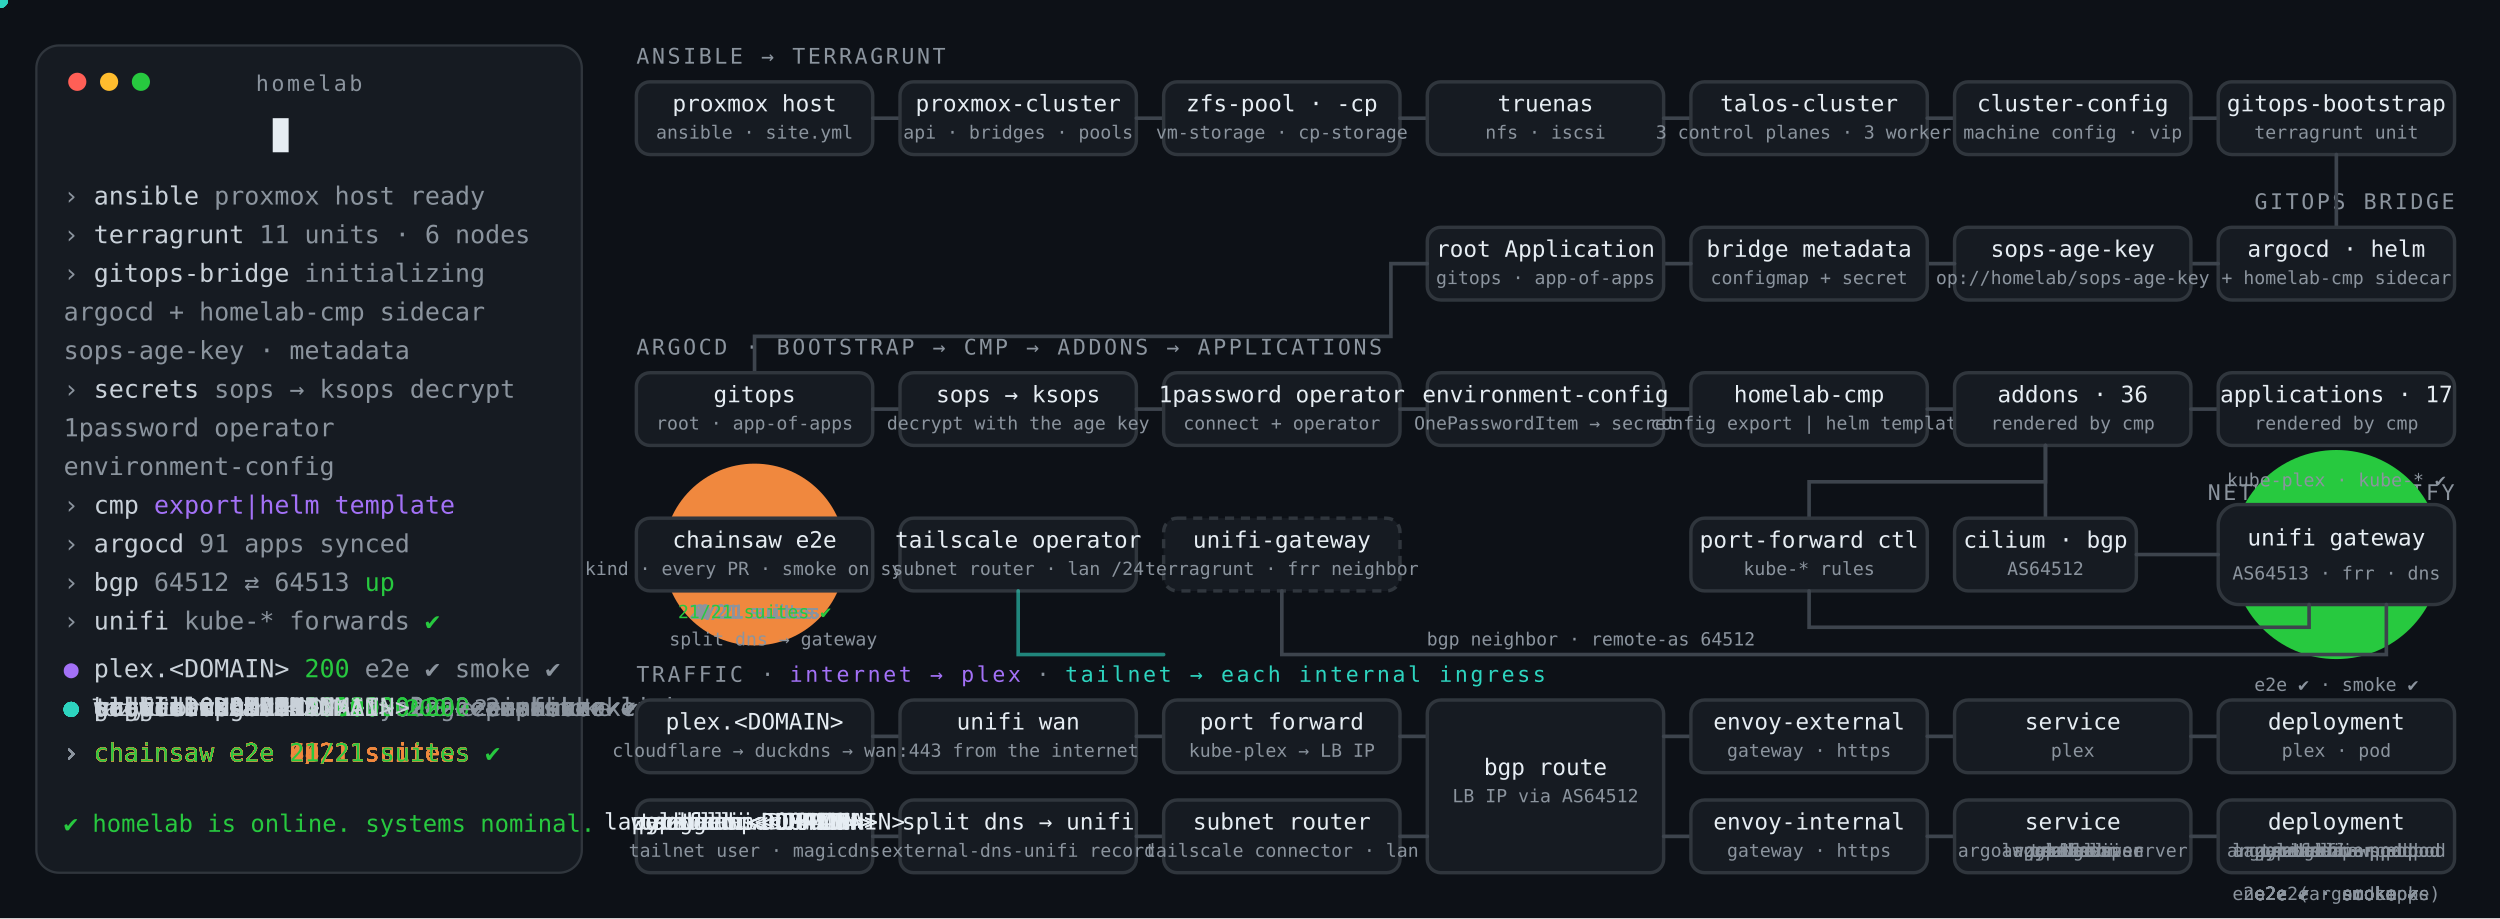
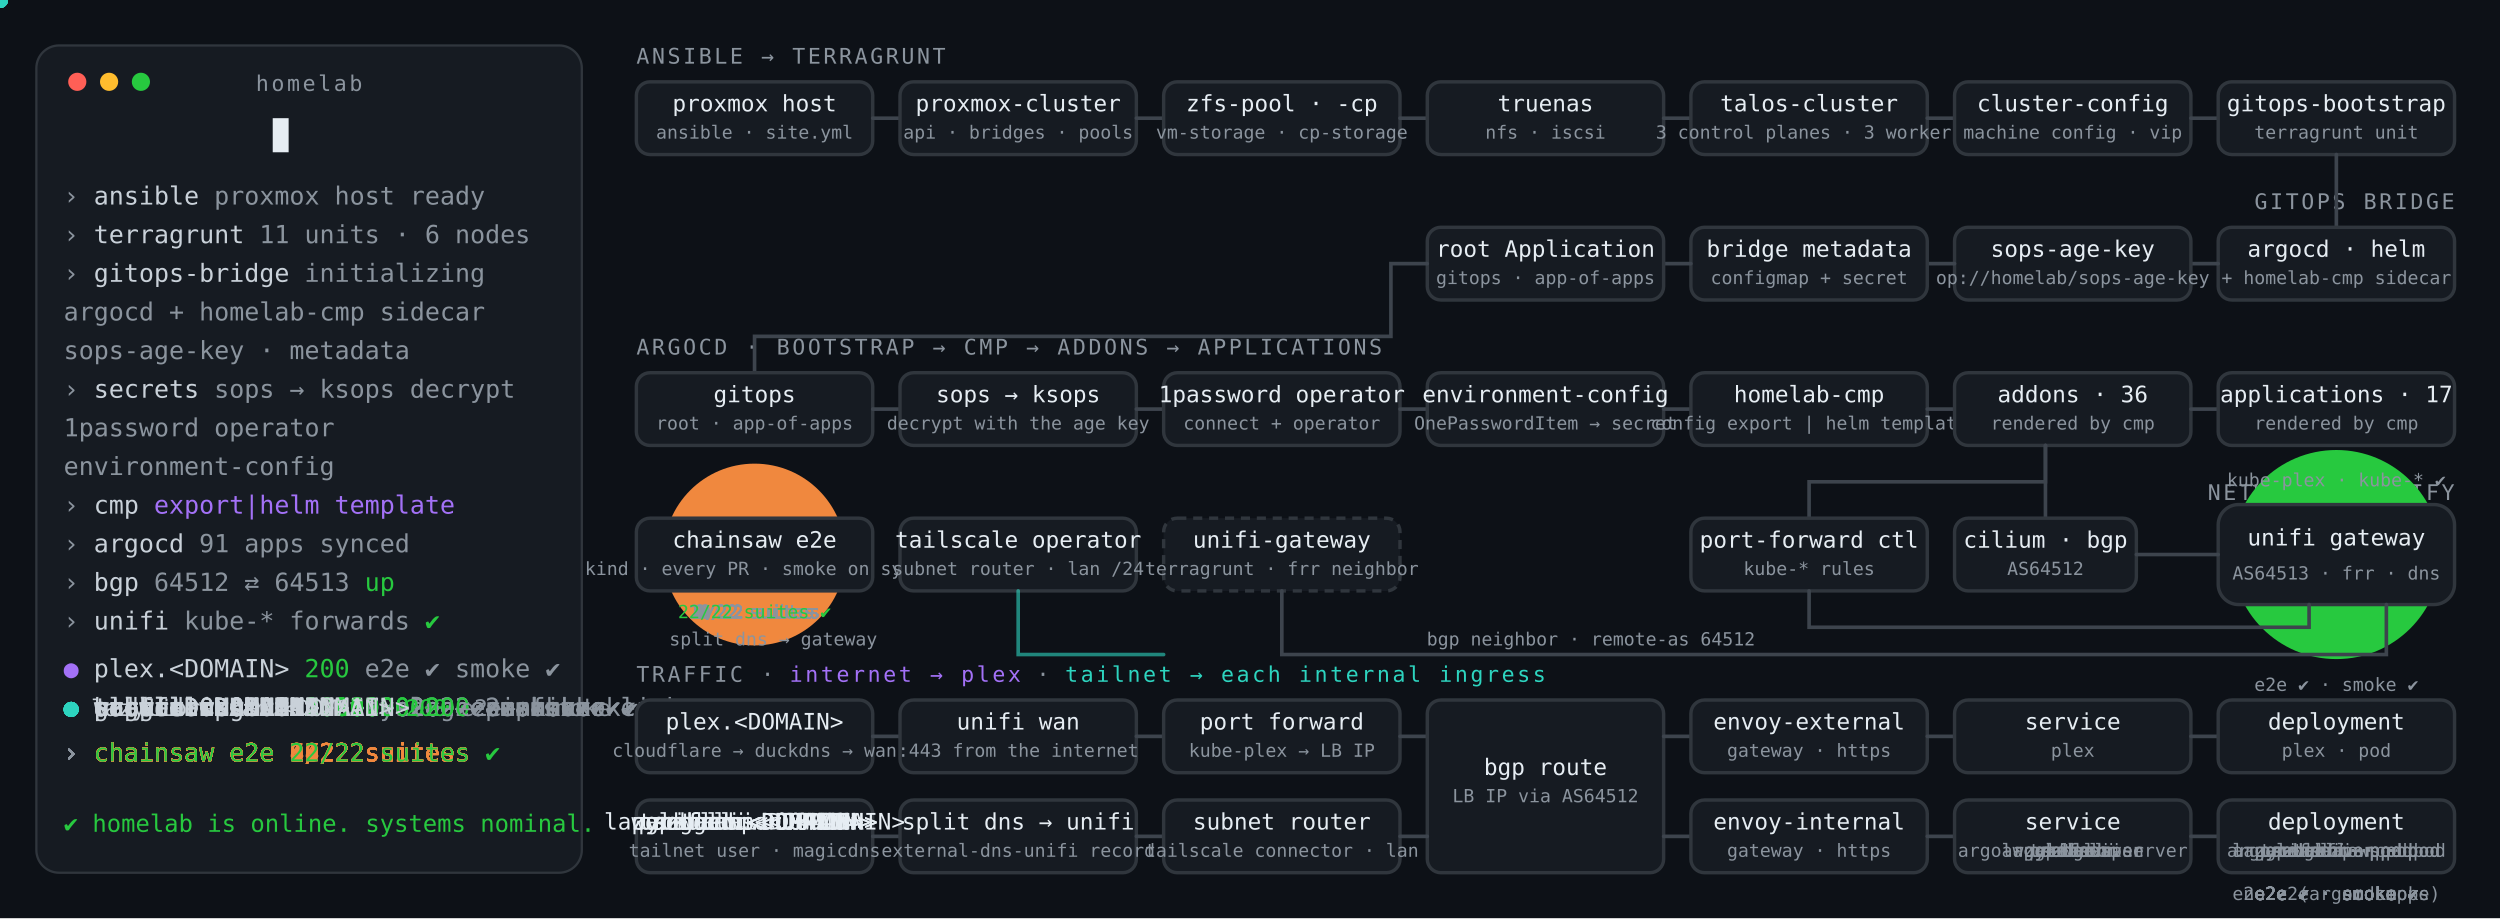
<svg xmlns="http://www.w3.org/2000/svg" viewBox="0 0 1100 404" width="1100" height="404" role="img">
  <rect width="1100" height="404" fill="#0d1117" />
  <style>
  text{font-family:ui-monospace,SFMono-Regular,Menlo,Consolas,monospace}
  .h{font-size:9.5px;fill:#8b949e;letter-spacing:.12em}
  .n{font-size:10px;fill:#e6edf3}
  .n2{font-size:8px;fill:#8b949e}
  .log{font-size:11px;fill:#c9d1d9}
  .box{fill:#161b22;stroke:#30363d;stroke-width:1.5}
  .w{fill:none;stroke:#3d444d;stroke-width:1.6;stroke-linecap:round;stroke-dasharray:800}
  .cur{animation:blink 1s steps(1) infinite}
  @keyframes blink{50%{opacity:0}}
  .type{animation:type 27s steps(14) infinite}
  @keyframes type{0%{width:0}3%,96%{width:110px}100%{width:0}}
  @keyframes a3{0%,3%{opacity:0}4%,96%{opacity:1}100%{opacity:0}}
  @keyframes a5{0%,5%{opacity:0}6%,96%{opacity:1}100%{opacity:0}}
  @keyframes a6_5{0%,6.5%{opacity:0}7.5%,96%{opacity:1}100%{opacity:0}}
  @keyframes a8{0%,8%{opacity:0}9%,96%{opacity:1}100%{opacity:0}}
  @keyframes a9_5{0%,9.5%{opacity:0}10.5%,96%{opacity:1}100%{opacity:0}}
  @keyframes a11{0%,11%{opacity:0}12%,96%{opacity:1}100%{opacity:0}}
  @keyframes a12_5{0%,12.5%{opacity:0}13.5%,96%{opacity:1}100%{opacity:0}}
  @keyframes a14{0%,14%{opacity:0}15%,96%{opacity:1}100%{opacity:0}}
  @keyframes a15_5{0%,15.5%{opacity:0}16.5%,96%{opacity:1}100%{opacity:0}}
  @keyframes a17{0%,17%{opacity:0}18%,96%{opacity:1}100%{opacity:0}}
  @keyframes a18_5{0%,18.5%{opacity:0}19.5%,96%{opacity:1}100%{opacity:0}}
  @keyframes a20{0%,20%{opacity:0}21%,96%{opacity:1}100%{opacity:0}}
  @keyframes a21_5{0%,21.5%{opacity:0}22.5%,96%{opacity:1}100%{opacity:0}}
  @keyframes a23{0%,23%{opacity:0}24%,96%{opacity:1}100%{opacity:0}}
  @keyframes a25{0%,25%{opacity:0}26%,96%{opacity:1}100%{opacity:0}}
  @keyframes a26_5{0%,26.5%{opacity:0}27.5%,96%{opacity:1}100%{opacity:0}}
  @keyframes a28{0%,28%{opacity:0}29%,96%{opacity:1}100%{opacity:0}}
  @keyframes a30{0%,30%{opacity:0}31%,96%{opacity:1}100%{opacity:0}}
  @keyframes a33{0%,33%{opacity:0}34%,96%{opacity:1}100%{opacity:0}}
  @keyframes a36{0%,36%{opacity:0}37%,96%{opacity:1}100%{opacity:0}}
  @keyframes a37_5{0%,37.5%{opacity:0}38.5%,96%{opacity:1}100%{opacity:0}}
  @keyframes a39{0%,39%{opacity:0}40%,96%{opacity:1}100%{opacity:0}}
  @keyframes a40{0%,40%{opacity:0}41%,96%{opacity:1}100%{opacity:0}}
  @keyframes a41{0%,41%{opacity:0}42%,96%{opacity:1}100%{opacity:0}}
  @keyframes a42{0%,42%{opacity:0}43%,96%{opacity:1}100%{opacity:0}}
  @keyframes a43{0%,43%{opacity:0}44%,96%{opacity:1}100%{opacity:0}}
  @keyframes a44{0%,44%{opacity:0}45%,96%{opacity:1}100%{opacity:0}}
  @keyframes a46{0%,46%{opacity:0}47%,96%{opacity:1}100%{opacity:0}}
  @keyframes a90{0%,90.5%{opacity:0}91.5%,96%{opacity:1}100%{opacity:0}}
  .a3{animation:a3 27s infinite}.a5{animation:a5 27s infinite}.a6_5{animation:a6_5 27s infinite}
  .a8{animation:a8 27s infinite}.a9_5{animation:a9_5 27s infinite}.a11{animation:a11 27s infinite}
  .a12_5{animation:a12_5 27s infinite}.a14{animation:a14 27s infinite}.a15_5{animation:a15_5 27s infinite}
  .a17{animation:a17 27s infinite}.a18_5{animation:a18_5 27s infinite}.a20{animation:a20 27s infinite}
  .a21_5{animation:a21_5 27s infinite}.a23{animation:a23 27s infinite}.a25{animation:a25 27s infinite}
  .a26_5{animation:a26_5 27s infinite}.a28{animation:a28 27s infinite}.a30{animation:a30 27s infinite}
  .a33{animation:a33 27s infinite}.a36{animation:a36 27s infinite}.a37_5{animation:a37_5 27s infinite}
  .a39{animation:a39 27s infinite}.a40{animation:a40 27s infinite}.a41{animation:a41 27s infinite}
  .a42{animation:a42 27s infinite}.a43{animation:a43 27s infinite}.a44{animation:a44 27s infinite}
  .a46{animation:a46 27s infinite}.a90{animation:a90 27s infinite}
  @keyframes d5{0%,5%{stroke-dashoffset:800}7.5%,96%{stroke-dashoffset:0}96.1%,100%{stroke-dashoffset:800}}
  @keyframes d6_5{0%,6.5%{stroke-dashoffset:800}9%,96%{stroke-dashoffset:0}96.1%,100%{stroke-dashoffset:800}}
  @keyframes d8{0%,8%{stroke-dashoffset:800}10.5%,96%{stroke-dashoffset:0}96.1%,100%{stroke-dashoffset:800}}
  @keyframes d9_5{0%,9.5%{stroke-dashoffset:800}12%,96%{stroke-dashoffset:0}96.1%,100%{stroke-dashoffset:800}}
  @keyframes d11{0%,11%{stroke-dashoffset:800}13.5%,96%{stroke-dashoffset:0}96.1%,100%{stroke-dashoffset:800}}
  @keyframes d12_5{0%,12.5%{stroke-dashoffset:800}15%,96%{stroke-dashoffset:0}96.1%,100%{stroke-dashoffset:800}}
  @keyframes d14{0%,14%{stroke-dashoffset:800}16.5%,96%{stroke-dashoffset:0}96.1%,100%{stroke-dashoffset:800}}
  @keyframes d15_5{0%,15.5%{stroke-dashoffset:800}18%,96%{stroke-dashoffset:0}96.1%,100%{stroke-dashoffset:800}}
  @keyframes d17{0%,17%{stroke-dashoffset:800}19.5%,96%{stroke-dashoffset:0}96.1%,100%{stroke-dashoffset:800}}
  @keyframes d18_5{0%,18.5%{stroke-dashoffset:800}21%,96%{stroke-dashoffset:0}96.1%,100%{stroke-dashoffset:800}}
  @keyframes d20{0%,20%{stroke-dashoffset:800}22.5%,96%{stroke-dashoffset:0}96.1%,100%{stroke-dashoffset:800}}
  @keyframes d21_5{0%,21.5%{stroke-dashoffset:800}24%,96%{stroke-dashoffset:0}96.1%,100%{stroke-dashoffset:800}}
  @keyframes d23{0%,23%{stroke-dashoffset:800}25.5%,96%{stroke-dashoffset:0}96.1%,100%{stroke-dashoffset:800}}
  @keyframes d25{0%,25%{stroke-dashoffset:800}27.5%,96%{stroke-dashoffset:0}96.1%,100%{stroke-dashoffset:800}}
  @keyframes d26_5{0%,26.5%{stroke-dashoffset:800}29%,96%{stroke-dashoffset:0}96.1%,100%{stroke-dashoffset:800}}
  @keyframes d28{0%,28%{stroke-dashoffset:800}30.5%,96%{stroke-dashoffset:0}96.1%,100%{stroke-dashoffset:800}}
  @keyframes d30{0%,30%{stroke-dashoffset:800}32.5%,96%{stroke-dashoffset:0}96.1%,100%{stroke-dashoffset:800}}
  @keyframes d33{0%,33%{stroke-dashoffset:800}35.5%,96%{stroke-dashoffset:0}96.1%,100%{stroke-dashoffset:800}}
  @keyframes d39{0%,39%{stroke-dashoffset:800}40.5%,96%{stroke-dashoffset:0}96.1%,100%{stroke-dashoffset:800}}
  @keyframes d40{0%,40%{stroke-dashoffset:800}41.5%,96%{stroke-dashoffset:0}96.1%,100%{stroke-dashoffset:800}}
  @keyframes d41{0%,41%{stroke-dashoffset:800}42.5%,96%{stroke-dashoffset:0}96.1%,100%{stroke-dashoffset:800}}
  @keyframes d42{0%,42%{stroke-dashoffset:800}43.5%,96%{stroke-dashoffset:0}96.1%,100%{stroke-dashoffset:800}}
  @keyframes d43{0%,43%{stroke-dashoffset:800}44.5%,96%{stroke-dashoffset:0}96.1%,100%{stroke-dashoffset:800}}
  @keyframes d44{0%,44%{stroke-dashoffset:800}45.5%,96%{stroke-dashoffset:0}96.1%,100%{stroke-dashoffset:800}}
  .d5{animation:d5 27s infinite}.d6_5{animation:d6_5 27s infinite}.d8{animation:d8 27s infinite}
  .d9_5{animation:d9_5 27s infinite}.d11{animation:d11 27s infinite}.d12_5{animation:d12_5 27s infinite}
  .d14{animation:d14 27s infinite}.d15_5{animation:d15_5 27s infinite}.d17{animation:d17 27s infinite}
  .d18_5{animation:d18_5 27s infinite}.d20{animation:d20 27s infinite}.d21_5{animation:d21_5 27s infinite}
  .d23{animation:d23 27s infinite}.d25{animation:d25 27s infinite}.d26_5{animation:d26_5 27s infinite}
  .d28{animation:d28 27s infinite}.d30{animation:d30 27s infinite}.d33{animation:d33 27s infinite}
  .d39{animation:d39 27s infinite}.d40{animation:d40 27s infinite}.d41{animation:d41 27s infinite}
  .d42{animation:d42 27s infinite}.d43{animation:d43 27s infinite}.d44{animation:d44 27s infinite}
  @keyframes est{0%,32.5%{stroke:#3d444d}34%,96%{stroke:#27c93f}100%{stroke:#3d444d}}
  .est{animation:est 27s infinite}
  @keyframes glow{0%,33.5%{opacity:0}36%,96%{opacity:.45}100%{opacity:0}}
  .glow{animation:glow 27s infinite}
  /* host windows: 10 × 4.5% from 45% to 90% (1.2 s each) */
  @keyframes h0{0%,45%{opacity:0}45.3%,47.82%{opacity:1}48.12%,100%{opacity:0}}
  @keyframes h1{0%,48.12%{opacity:0}48.42%,50.93%{opacity:1}51.23%,100%{opacity:0}}
  @keyframes h2{0%,51.23%{opacity:0}51.53%,54.05%{opacity:1}54.35%,100%{opacity:0}}
  @keyframes h3{0%,54.35%{opacity:0}54.65%,57.16%{opacity:1}57.46%,100%{opacity:0}}
  @keyframes h4{0%,57.46%{opacity:0}57.76%,60.28%{opacity:1}60.58%,100%{opacity:0}}
  @keyframes h5{0%,60.58%{opacity:0}60.88%,63.39%{opacity:1}63.69%,100%{opacity:0}}
  @keyframes h6{0%,63.69%{opacity:0}63.99%,66.51%{opacity:1}66.81%,100%{opacity:0}}
  @keyframes h7{0%,66.81%{opacity:0}67.11%,69.62%{opacity:1}69.92%,100%{opacity:0}}
  @keyframes h8{0%,69.92%{opacity:0}70.22%,72.74%{opacity:1}73.04%,100%{opacity:0}}
  @keyframes h9{0%,73.04%{opacity:0}73.34%,75.85%{opacity:1}76.15%,100%{opacity:0}}
  @keyframes h10{0%,76.15%{opacity:0}76.45%,78.97%{opacity:1}79.27%,100%{opacity:0}}
  @keyframes h11{0%,79.27%{opacity:0}79.57%,82.08%{opacity:1}82.38%,100%{opacity:0}}
  @keyframes h12{0%,82.38%{opacity:0}82.68%,85.2%{opacity:1}85.5%,100%{opacity:0}}
  @keyframes h13{0%,85.5%{opacity:0}85.8%,88.32%{opacity:1}88.62%,100%{opacity:0}}
  @keyframes h14{0%,88.62%{opacity:0}88.92%,95.7%{opacity:1}96%,100%{opacity:0}}
  .h0{animation:h0 27s infinite}.h1{animation:h1 27s infinite}.h2{animation:h2 27s infinite}
  .h3{animation:h3 27s infinite}.h4{animation:h4 27s infinite}.h5{animation:h5 27s infinite}
  .h6{animation:h6 27s infinite}.h7{animation:h7 27s infinite}.h8{animation:h8 27s infinite}
  .h9{animation:h9 27s infinite}.h10{animation:h10 27s infinite}.h11{animation:h11 27s infinite}
  .h12{animation:h12 27s infinite}.h13{animation:h13 27s infinite}.h14{animation:h14 27s infinite}
  /* verdict badges: after the packet lands (S+2.7) until the window ends */
  @keyframes v0{0%,47.7%{opacity:0}48%,49.2%{opacity:1}49.5%,100%{opacity:0}}
  @keyframes v1{0%,52.2%{opacity:0}52.5%,53.7%{opacity:1}54%,100%{opacity:0}}
  @keyframes v2{0%,56.7%{opacity:0}57%,58.2%{opacity:1}58.5%,100%{opacity:0}}
  @keyframes v3{0%,61.2%{opacity:0}61.5%,62.7%{opacity:1}63%,100%{opacity:0}}
  @keyframes v4{0%,65.7%{opacity:0}66%,67.2%{opacity:1}67.5%,100%{opacity:0}}
  @keyframes v5{0%,70.2%{opacity:0}70.5%,71.7%{opacity:1}72%,100%{opacity:0}}
  @keyframes v6{0%,74.7%{opacity:0}75%,76.2%{opacity:1}76.5%,100%{opacity:0}}
  @keyframes v7{0%,79.2%{opacity:0}79.5%,80.7%{opacity:1}81%,100%{opacity:0}}
  @keyframes v8{0%,83.7%{opacity:0}84%,85.2%{opacity:1}85.5%,100%{opacity:0}}
  @keyframes v9{0%,88.2%{opacity:0}88.5%,95.7%{opacity:1}96%,100%{opacity:0}}
  .v0{animation:v0 27s infinite}.v1{animation:v1 27s infinite}.v2{animation:v2 27s infinite}
  .v3{animation:v3 27s infinite}.v4{animation:v4 27s infinite}.v5{animation:v5 27s infinite}
  .v6{animation:v6 27s infinite}.v7{animation:v7 27s infinite}.v8{animation:v8 27s infinite}
  .v9{animation:v9 27s infinite}
-   /* e2e suite counter: 21 steps of 2.143% from 45% to 90%, then 21/21 holds */
+   /* e2e suite counter: 22 steps from 45% to 92%, then 22/22 holds */
  @keyframes c0{0%,45%{opacity:0}45.1%,47.043%{opacity:1}47.143%,100%{opacity:0}}
  @keyframes c1{0%,47.143%{opacity:0}47.243%,49.186%{opacity:1}49.286%,100%{opacity:0}}
  @keyframes c2{0%,49.286%{opacity:0}49.386%,51.329%{opacity:1}51.429%,100%{opacity:0}}
  @keyframes c3{0%,51.429%{opacity:0}51.529%,53.471%{opacity:1}53.571%,100%{opacity:0}}
  @keyframes c4{0%,53.571%{opacity:0}53.671%,55.614%{opacity:1}55.714%,100%{opacity:0}}
  @keyframes c5{0%,55.714%{opacity:0}55.814%,57.757%{opacity:1}57.857%,100%{opacity:0}}
  @keyframes c6{0%,57.857%{opacity:0}57.957%,59.9%{opacity:1}60%,100%{opacity:0}}
  @keyframes c7{0%,60%{opacity:0}60.1%,62.043%{opacity:1}62.143%,100%{opacity:0}}
  @keyframes c8{0%,62.143%{opacity:0}62.243%,64.186%{opacity:1}64.286%,100%{opacity:0}}
  @keyframes c9{0%,64.286%{opacity:0}64.386%,66.329%{opacity:1}66.429%,100%{opacity:0}}
  @keyframes c10{0%,66.429%{opacity:0}66.529%,68.471%{opacity:1}68.571%,100%{opacity:0}}
  @keyframes c11{0%,68.571%{opacity:0}68.671%,70.614%{opacity:1}70.714%,100%{opacity:0}}
  @keyframes c12{0%,70.714%{opacity:0}70.814%,72.757%{opacity:1}72.857%,100%{opacity:0}}
  @keyframes c13{0%,72.857%{opacity:0}72.957%,74.9%{opacity:1}75%,100%{opacity:0}}
  @keyframes c14{0%,75%{opacity:0}75.1%,77.043%{opacity:1}77.143%,100%{opacity:0}}
  @keyframes c15{0%,77.143%{opacity:0}77.243%,79.186%{opacity:1}79.286%,100%{opacity:0}}
  @keyframes c16{0%,79.286%{opacity:0}79.386%,81.329%{opacity:1}81.429%,100%{opacity:0}}
  @keyframes c17{0%,81.429%{opacity:0}81.529%,83.471%{opacity:1}83.571%,100%{opacity:0}}
  @keyframes c18{0%,83.571%{opacity:0}83.671%,85.614%{opacity:1}85.714%,100%{opacity:0}}
  @keyframes c19{0%,85.714%{opacity:0}85.814%,87.757%{opacity:1}87.857%,100%{opacity:0}}
  @keyframes c20{0%,87.857%{opacity:0}87.957%,89.9%{opacity:1}90%,100%{opacity:0}}
-   @keyframes c21{0%,90%{opacity:0}90.1%,96%{opacity:1}100%{opacity:0}}
+   @keyframes c21{0%,90%{opacity:0}90.1%,91.9%{opacity:1}92%,100%{opacity:0}}
+   @keyframes c22{0%,92%{opacity:0}92.1%,96%{opacity:1}100%{opacity:0}}
  .c0{animation:c0 27s infinite}.c1{animation:c1 27s infinite}.c2{animation:c2 27s infinite}
  .c3{animation:c3 27s infinite}.c4{animation:c4 27s infinite}.c5{animation:c5 27s infinite}
  .c6{animation:c6 27s infinite}.c7{animation:c7 27s infinite}.c8{animation:c8 27s infinite}
  .c9{animation:c9 27s infinite}.c10{animation:c10 27s infinite}.c11{animation:c11 27s infinite}
  .c12{animation:c12 27s infinite}.c13{animation:c13 27s infinite}.c14{animation:c14 27s infinite}
  .c15{animation:c15 27s infinite}.c16{animation:c16 27s infinite}.c17{animation:c17 27s infinite}
  .c18{animation:c18 27s infinite}.c19{animation:c19 27s infinite}.c20{animation:c20 27s infinite}
-   .c21{animation:c21 27s infinite}
+   .c21{animation:c21 27s infinite}.c22{animation:c22 27s infinite}
  /* chainsaw pulse once per host window */
  @keyframes saw{0%,44.5%{opacity:0}
    45.5%{opacity:.6}48%{opacity:0} 50%{opacity:.6}52.5%{opacity:0} 54.5%{opacity:.6}57%{opacity:0}
    59%{opacity:.6}61.5%{opacity:0} 63.5%{opacity:.6}66%{opacity:0} 68%{opacity:.6}70.5%{opacity:0}
    72.5%{opacity:.6}75%{opacity:0} 77%{opacity:.6}79.5%{opacity:0} 81.5%{opacity:.6}84%{opacity:0}
    86%{opacity:.6}88.5%,100%{opacity:0}}
  .saw{animation:saw 27s infinite}
  /* final: chainsaw node turns green when 20/20 */
  @keyframes done{0%,90%{stroke:#f0883e}90.5%,96%{stroke:#27c93f}100%{stroke:#f0883e}}
  .done{animation:done 27s infinite}
</style>
  <rect x="16" y="20" width="240" height="364" rx="10" fill="#161b22" stroke="#30363d" />
  <circle cx="34" cy="36" r="4" fill="#ff5f56" />
  <circle cx="48" cy="36" r="4" fill="#ffbd2e" />
  <circle cx="62" cy="36" r="4" fill="#27c93f" />
  <text class="h" x="136" y="40" text-anchor="middle">homelab</text>
  <clipPath id="tc10">
    <rect class="type" x="28" y="48" height="22" width="0" />
  </clipPath>
  <text class="log" x="28" y="64" font-size="13" clip-path="url(#tc10)">
    <tspan fill="#58a6ff">$</tspan> task setup</text>
  <rect class="cur" x="120" y="52" width="7" height="15" fill="#e6edf3" />
  <g class="log">
    <text class="a3" x="28" y="90">
      <tspan fill="#8b949e">›</tspan> ansible  <tspan fill="#8b949e">proxmox host ready</tspan>
    </text>
    <text class="a5" x="28" y="107">
      <tspan fill="#8b949e">›</tspan> terragrunt <tspan fill="#8b949e">11 units · 6 nodes</tspan>
    </text>
    <text class="a14" x="28" y="124">
      <tspan fill="#8b949e">›</tspan> gitops-bridge <tspan fill="#8b949e">initializing</tspan>
    </text>
    <text class="a15_5" x="28" y="141" fill="#8b949e">    argocd + homelab-cmp sidecar</text>
    <text class="a17" x="28" y="158" fill="#8b949e">    sops-age-key · metadata</text>
    <text class="a20" x="28" y="175">
      <tspan fill="#8b949e">›</tspan> secrets  <tspan fill="#8b949e">sops → ksops decrypt</tspan>
    </text>
    <text class="a21_5" x="28" y="192" fill="#8b949e">    1password operator</text>
    <text class="a23" x="28" y="209" fill="#8b949e">    environment-config</text>
    <text class="a25" x="28" y="226">
      <tspan fill="#8b949e">›</tspan> cmp      <tspan fill="#a371f7">export|helm template</tspan>
    </text>
    <text class="a26_5" x="28" y="243">
      <tspan fill="#8b949e">›</tspan> argocd   <tspan fill="#8b949e">91 apps synced</tspan>
    </text>
    <text class="a33" x="28" y="260">
      <tspan fill="#8b949e">›</tspan> bgp      <tspan fill="#8b949e">64512 ⇄ 64513</tspan>
      <tspan fill="#27c93f">up</tspan>
    </text>
    <text class="a36" x="28" y="277">
      <tspan fill="#8b949e">›</tspan> unifi    <tspan fill="#8b949e">kube-* forwards</tspan>
      <tspan fill="#27c93f">✔</tspan>
    </text>
    <text class="a46" x="28" y="298">
      <tspan fill="#a371f7">●</tspan> plex.&lt;DOMAIN&gt; <tspan fill="#27c93f">200</tspan>
      <tspan fill="#8b949e">e2e ✔ smoke ✔</tspan>
    </text>
    <text class="h0" x="28" y="315">
      <tspan fill="#2dd4bf">●</tspan> grafana.&lt;DOMAIN&gt; <tspan fill="#27c93f">200</tspan>
      <tspan fill="#8b949e">e2e ✔ smoke ✔</tspan>
    </text>
    <text class="h1" x="28" y="315">
      <tspan fill="#2dd4bf">●</tspan> argocd.&lt;DOMAIN&gt; <tspan fill="#27c93f">200</tspan>
      <tspan fill="#8b949e">e2e ✔</tspan>
    </text>
    <text class="h2" x="28" y="315">
      <tspan fill="#2dd4bf">●</tspan> paperclip.&lt;DOMAIN&gt; <tspan fill="#27c93f">200</tspan>
      <tspan fill="#8b949e">e2e ✔ smoke ✔</tspan>
    </text>
    <text class="h3" x="28" y="315">
      <tspan fill="#2dd4bf">●</tspan> workflows.&lt;DOMAIN&gt; <tspan fill="#27c93f">200</tspan>
      <tspan fill="#8b949e">e2e —</tspan>
    </text>
    <text class="h4" x="28" y="315">
      <tspan fill="#2dd4bf">●</tspan> servicemesh.&lt;DOMAIN&gt; <tspan fill="#27c93f">200</tspan>
      <tspan fill="#8b949e">e2e ✔ smoke ✔</tspan>
    </text>
    <text class="h5" x="28" y="315">
      <tspan fill="#2dd4bf">●</tspan> hubble.&lt;DOMAIN&gt; <tspan fill="#27c93f">200</tspan>
      <tspan fill="#8b949e">e2e —</tspan>
    </text>
    <text class="h6" x="28" y="315">
      <tspan fill="#2dd4bf">●</tspan> otlp.&lt;DOMAIN&gt; <tspan fill="#27c93f">200</tspan>
      <tspan fill="#8b949e">e2e ✔</tspan>
    </text>
    <text class="h7" x="28" y="315">
      <tspan fill="#2dd4bf">●</tspan> otel.&lt;DOMAIN&gt; <tspan fill="#27c93f">200</tspan>
      <tspan fill="#8b949e">syslog · ipfix</tspan>
    </text>
    <text class="h8" x="28" y="315">
      <tspan fill="#2dd4bf">●</tspan> sonarr.&lt;DOMAIN&gt; <tspan fill="#27c93f">200</tspan>
      <tspan fill="#8b949e">e2e ✔ smoke ✔</tspan>
    </text>
    <text class="h9" x="28" y="315">
      <tspan fill="#2dd4bf">●</tspan> radarr.&lt;DOMAIN&gt; <tspan fill="#27c93f">200</tspan>
      <tspan fill="#8b949e">e2e ✔ smoke ✔</tspan>
    </text>
    <text class="h10" x="28" y="315">
      <tspan fill="#2dd4bf">●</tspan> prowlarr.&lt;DOMAIN&gt; <tspan fill="#27c93f">200</tspan>
      <tspan fill="#8b949e">e2e ✔ smoke ✔</tspan>
    </text>
    <text class="h11" x="28" y="315">
      <tspan fill="#2dd4bf">●</tspan> nzbget.&lt;DOMAIN&gt; <tspan fill="#27c93f">200</tspan>
      <tspan fill="#8b949e">e2e ✔ smoke ✔</tspan>
    </text>
    <text class="h12" x="28" y="315">
      <tspan fill="#2dd4bf">●</tspan> tautulli.&lt;DOMAIN&gt; <tspan fill="#27c93f">200</tspan>
      <tspan fill="#8b949e">e2e ✔ smoke ✔</tspan>
    </text>
    <text class="h13" x="28" y="315">
      <tspan fill="#2dd4bf">●</tspan> alertmanager.&lt;DOMAIN&gt; <tspan fill="#27c93f">200</tspan>
      <tspan fill="#8b949e">pushover links</tspan>
    </text>
    <text class="h14" x="28" y="315" font-size="10">
      <tspan fill="#2dd4bf">●</tspan> lazylibrarian.&lt;DOMAIN&gt; <tspan fill="#27c93f">200</tspan>
      <tspan fill="#8b949e">e2e ✔ smoke ✔</tspan>
    </text>
    <g fill="#f0883e">
      <text class="c0" x="28" y="335">
-         <tspan fill="#8b949e">›</tspan> chainsaw e2e   0/21 suites</text>
+         <tspan fill="#8b949e">›</tspan> chainsaw e2e   0/22 suites</text>
      <text class="c1" x="28" y="335">
-         <tspan fill="#8b949e">›</tspan> chainsaw e2e   1/21 suites</text>
+         <tspan fill="#8b949e">›</tspan> chainsaw e2e   1/22 suites</text>
      <text class="c2" x="28" y="335">
-         <tspan fill="#8b949e">›</tspan> chainsaw e2e   2/21 suites</text>
+         <tspan fill="#8b949e">›</tspan> chainsaw e2e   2/22 suites</text>
      <text class="c3" x="28" y="335">
-         <tspan fill="#8b949e">›</tspan> chainsaw e2e   3/21 suites</text>
+         <tspan fill="#8b949e">›</tspan> chainsaw e2e   3/22 suites</text>
      <text class="c4" x="28" y="335">
-         <tspan fill="#8b949e">›</tspan> chainsaw e2e   4/21 suites</text>
+         <tspan fill="#8b949e">›</tspan> chainsaw e2e   4/22 suites</text>
      <text class="c5" x="28" y="335">
-         <tspan fill="#8b949e">›</tspan> chainsaw e2e   5/21 suites</text>
+         <tspan fill="#8b949e">›</tspan> chainsaw e2e   5/22 suites</text>
      <text class="c6" x="28" y="335">
-         <tspan fill="#8b949e">›</tspan> chainsaw e2e   6/21 suites</text>
+         <tspan fill="#8b949e">›</tspan> chainsaw e2e   6/22 suites</text>
      <text class="c7" x="28" y="335">
-         <tspan fill="#8b949e">›</tspan> chainsaw e2e   7/21 suites</text>
+         <tspan fill="#8b949e">›</tspan> chainsaw e2e   7/22 suites</text>
      <text class="c8" x="28" y="335">
-         <tspan fill="#8b949e">›</tspan> chainsaw e2e   8/21 suites</text>
+         <tspan fill="#8b949e">›</tspan> chainsaw e2e   8/22 suites</text>
      <text class="c9" x="28" y="335">
-         <tspan fill="#8b949e">›</tspan> chainsaw e2e   9/21 suites</text>
+         <tspan fill="#8b949e">›</tspan> chainsaw e2e   9/22 suites</text>
      <text class="c10" x="28" y="335">
-         <tspan fill="#8b949e">›</tspan> chainsaw e2e  10/21 suites</text>
+         <tspan fill="#8b949e">›</tspan> chainsaw e2e  10/22 suites</text>
      <text class="c11" x="28" y="335">
-         <tspan fill="#8b949e">›</tspan> chainsaw e2e  11/21 suites</text>
+         <tspan fill="#8b949e">›</tspan> chainsaw e2e  11/22 suites</text>
      <text class="c12" x="28" y="335">
-         <tspan fill="#8b949e">›</tspan> chainsaw e2e  12/21 suites</text>
+         <tspan fill="#8b949e">›</tspan> chainsaw e2e  12/22 suites</text>
      <text class="c13" x="28" y="335">
-         <tspan fill="#8b949e">›</tspan> chainsaw e2e  13/21 suites</text>
+         <tspan fill="#8b949e">›</tspan> chainsaw e2e  13/22 suites</text>
      <text class="c14" x="28" y="335">
-         <tspan fill="#8b949e">›</tspan> chainsaw e2e  14/21 suites</text>
+         <tspan fill="#8b949e">›</tspan> chainsaw e2e  14/22 suites</text>
      <text class="c15" x="28" y="335">
-         <tspan fill="#8b949e">›</tspan> chainsaw e2e  15/21 suites</text>
+         <tspan fill="#8b949e">›</tspan> chainsaw e2e  15/22 suites</text>
      <text class="c16" x="28" y="335">
-         <tspan fill="#8b949e">›</tspan> chainsaw e2e  16/21 suites</text>
+         <tspan fill="#8b949e">›</tspan> chainsaw e2e  16/22 suites</text>
      <text class="c17" x="28" y="335">
-         <tspan fill="#8b949e">›</tspan> chainsaw e2e  17/21 suites</text>
+         <tspan fill="#8b949e">›</tspan> chainsaw e2e  17/22 suites</text>
      <text class="c18" x="28" y="335">
-         <tspan fill="#8b949e">›</tspan> chainsaw e2e  18/21 suites</text>
+         <tspan fill="#8b949e">›</tspan> chainsaw e2e  18/22 suites</text>
      <text class="c19" x="28" y="335">
-         <tspan fill="#8b949e">›</tspan> chainsaw e2e  19/21 suites</text>
+         <tspan fill="#8b949e">›</tspan> chainsaw e2e  19/22 suites</text>
      <text class="c20" x="28" y="335">
-         <tspan fill="#8b949e">›</tspan> chainsaw e2e  20/21 suites</text>
-       <text class="c21" x="28" y="335" fill="#27c93f">
-         <tspan fill="#8b949e">›</tspan> chainsaw e2e  21/21 suites ✔</text>
+         <tspan fill="#8b949e">›</tspan> chainsaw e2e  20/22 suites</text>
+       <text class="c21" x="28" y="335">
+         <tspan fill="#8b949e">›</tspan> chainsaw e2e  21/22 suites</text>
+       <text class="c22" x="28" y="335" fill="#27c93f">
+         <tspan fill="#8b949e">›</tspan> chainsaw e2e  22/22 suites ✔</text>
    </g>
    <text class="a90" x="28" y="366" font-size="10.5" fill="#27c93f">✔ homelab is online. systems nominal.</text>
  </g>
  <text class="h a3" x="280" y="28">ANSIBLE → TERRAGRUNT</text>
  <text class="h a14" x="1080" y="92" text-anchor="end">GITOPS BRIDGE</text>
  <text class="h a18_5" x="280" y="156">ARGOCD · BOOTSTRAP → CMP → ADDONS → APPLICATIONS</text>
  <text class="h a30" x="1080" y="220" text-anchor="end">NETWORK · VERIFY</text>
  <text class="h a37_5" x="280" y="300">TRAFFIC · <tspan fill="#a371f7">internet → plex</tspan> · <tspan fill="#2dd4bf">tailnet → each internal ingress</tspan>
  </text>
  <g class="a3">
    <rect class="box" x="280" y="36" width="104" height="32" rx="6" stroke="#EE0000" />
    <text class="n" x="332" y="49" text-anchor="middle">proxmox host</text>
    <text class="n2" x="332" y="61" text-anchor="middle">ansible · site.yml</text>
  </g>
  <path class="w d5" d="M384 52 H396" />
  <g class="a5">
    <rect class="box" x="396" y="36" width="104" height="32" rx="6" />
    <text class="n" x="448" y="49" text-anchor="middle">proxmox-cluster</text>
    <text class="n2" x="448" y="61" text-anchor="middle">api · bridges · pools</text>
  </g>
  <path class="w d6_5" d="M500 52 H512" />
  <g class="a6_5">
    <rect class="box" x="512" y="36" width="104" height="32" rx="6" />
    <text class="n" x="564" y="49" text-anchor="middle">zfs-pool · -cp</text>
    <text class="n2" x="564" y="61" text-anchor="middle">vm-storage · cp-storage</text>
  </g>
  <path class="w d8" d="M616 52 H628" />
  <g class="a8">
    <rect class="box" x="628" y="36" width="104" height="32" rx="6" />
    <text class="n" x="680" y="49" text-anchor="middle">truenas</text>
    <text class="n2" x="680" y="61" text-anchor="middle">nfs · iscsi</text>
  </g>
  <path class="w d9_5" d="M732 52 H744" />
  <g class="a9_5">
    <rect class="box" x="744" y="36" width="104" height="32" rx="6" />
    <text class="n" x="796" y="49" text-anchor="middle">talos-cluster</text>
    <text class="n2" x="796" y="61" text-anchor="middle">3 control planes · 3 workers</text>
  </g>
  <path class="w d11" d="M848 52 H860" />
  <g class="a11">
    <rect class="box" x="860" y="36" width="104" height="32" rx="6" />
    <text class="n" x="912" y="49" text-anchor="middle">cluster-config</text>
    <text class="n2" x="912" y="61" text-anchor="middle">machine config · vip</text>
  </g>
  <path class="w d12_5" d="M964 52 H976" />
  <g class="a12_5">
    <rect class="box" x="976" y="36" width="104" height="32" rx="6" />
    <text class="n" x="1028" y="49" text-anchor="middle">gitops-bootstrap</text>
    <text class="n2" x="1028" y="61" text-anchor="middle">terragrunt unit</text>
  </g>
  <path class="w d14" d="M1028 68 V100" />
  <g class="a14">
    <rect class="box" x="976" y="100" width="104" height="32" rx="6" stroke="#EF7B4D" />
    <text class="n" x="1028" y="113" text-anchor="middle">argocd · helm</text>
    <text class="n2" x="1028" y="125" text-anchor="middle">+ homelab-cmp sidecar</text>
  </g>
  <path class="w d15_5" d="M976 116 H964" />
  <g class="a15_5">
    <rect class="box" x="860" y="100" width="104" height="32" rx="6" />
    <text class="n" x="912" y="113" text-anchor="middle">sops-age-key</text>
    <text class="n2" x="912" y="125" text-anchor="middle">op://homelab/sops-age-key</text>
  </g>
  <path class="w d17" d="M860 116 H848" />
  <g class="a17">
    <rect class="box" x="744" y="100" width="104" height="32" rx="6" />
    <text class="n" x="796" y="113" text-anchor="middle">bridge metadata</text>
    <text class="n2" x="796" y="125" text-anchor="middle">configmap + secret</text>
  </g>
  <path class="w d17" d="M744 116 H732" />
  <g class="a17">
    <rect class="box" x="628" y="100" width="104" height="32" rx="6" />
    <text class="n" x="680" y="113" text-anchor="middle">root Application</text>
    <text class="n2" x="680" y="125" text-anchor="middle">gitops · app-of-apps</text>
  </g>
  <path class="w d18_5" d="M628 116 H612 V148 H332 V164" />
  <g class="a18_5">
    <rect class="box" x="280" y="164" width="104" height="32" rx="6" stroke="#EF7B4D" />
    <text class="n" x="332" y="177" text-anchor="middle">gitops</text>
    <text class="n2" x="332" y="189" text-anchor="middle">root · app-of-apps</text>
  </g>
  <path class="w d20" d="M384 180 H396" />
  <g class="a20">
    <rect class="box" x="396" y="164" width="104" height="32" rx="6" />
    <text class="n" x="448" y="177" text-anchor="middle">sops → ksops</text>
    <text class="n2" x="448" y="189" text-anchor="middle">decrypt with the age key</text>
  </g>
  <path class="w d21_5" d="M500 180 H512" />
  <g class="a21_5">
    <rect class="box" x="512" y="164" width="104" height="32" rx="6" />
    <text class="n" x="564" y="177" text-anchor="middle">1password operator</text>
    <text class="n2" x="564" y="189" text-anchor="middle">connect + operator</text>
  </g>
  <path class="w d23" d="M616 180 H628" />
  <g class="a23">
    <rect class="box" x="628" y="164" width="104" height="32" rx="6" />
    <text class="n" x="680" y="177" text-anchor="middle">environment-config</text>
    <text class="n2" x="680" y="189" text-anchor="middle">OnePasswordItem → secret</text>
  </g>
  <path class="w d25" d="M732 180 H744" />
  <g class="a25">
    <rect class="box" x="744" y="164" width="104" height="32" rx="6" stroke="#a371f7" />
    <text class="n" x="796" y="177" text-anchor="middle">homelab-cmp</text>
    <text class="n2" x="796" y="189" text-anchor="middle">config export | helm template</text>
  </g>
  <path class="w d26_5" d="M848 180 H860" />
  <g class="a26_5">
    <rect class="box" x="860" y="164" width="104" height="32" rx="6" />
    <text class="n" x="912" y="177" text-anchor="middle">addons · 36</text>
    <text class="n2" x="912" y="189" text-anchor="middle">rendered by cmp</text>
  </g>
  <path class="w d28" d="M964 180 H976" />
  <g class="a28">
    <rect class="box" x="976" y="164" width="104" height="32" rx="6" />
    <text class="n" x="1028" y="177" text-anchor="middle">applications · 17</text>
    <text class="n2" x="1028" y="189" text-anchor="middle">rendered by cmp</text>
  </g>
  <circle class="saw" cx="332" cy="244" r="40" fill="#f0883e" />
  <g class="a30">
    <rect class="box done" x="280" y="228" width="104" height="32" rx="6" stroke="#f0883e" />
    <text class="n" x="332" y="241" text-anchor="middle">chainsaw e2e</text>
    <text class="n2" x="332" y="253" text-anchor="middle">kind · every PR · smoke on sync</text>
  </g>
  <g class="n2" text-anchor="middle" fill="#f0883e">
-     <text class="c0" x="332" y="272">0/21 suites</text>
-     <text class="c1" x="332" y="272">1/21 suites</text>
-     <text class="c2" x="332" y="272">2/21 suites</text>
-     <text class="c3" x="332" y="272">3/21 suites</text>
-     <text class="c4" x="332" y="272">4/21 suites</text>
-     <text class="c5" x="332" y="272">5/21 suites</text>
-     <text class="c6" x="332" y="272">6/21 suites</text>
-     <text class="c7" x="332" y="272">7/21 suites</text>
-     <text class="c8" x="332" y="272">8/21 suites</text>
-     <text class="c9" x="332" y="272">9/21 suites</text>
-     <text class="c10" x="332" y="272">10/21 suites</text>
-     <text class="c11" x="332" y="272">11/21 suites</text>
-     <text class="c12" x="332" y="272">12/21 suites</text>
-     <text class="c13" x="332" y="272">13/21 suites</text>
-     <text class="c14" x="332" y="272">14/21 suites</text>
-     <text class="c15" x="332" y="272">15/21 suites</text>
-     <text class="c16" x="332" y="272">16/21 suites</text>
-     <text class="c17" x="332" y="272">17/21 suites</text>
-     <text class="c18" x="332" y="272">18/21 suites</text>
-     <text class="c19" x="332" y="272">19/21 suites</text>
-     <text class="c20" x="332" y="272">20/21 suites</text>
-     <text class="c21" x="332" y="272" fill="#27c93f">21/21 suites ✔</text>
+     <text class="c0" x="332" y="272">0/22 suites</text>
+     <text class="c1" x="332" y="272">1/22 suites</text>
+     <text class="c2" x="332" y="272">2/22 suites</text>
+     <text class="c3" x="332" y="272">3/22 suites</text>
+     <text class="c4" x="332" y="272">4/22 suites</text>
+     <text class="c5" x="332" y="272">5/22 suites</text>
+     <text class="c6" x="332" y="272">6/22 suites</text>
+     <text class="c7" x="332" y="272">7/22 suites</text>
+     <text class="c8" x="332" y="272">8/22 suites</text>
+     <text class="c9" x="332" y="272">9/22 suites</text>
+     <text class="c10" x="332" y="272">10/22 suites</text>
+     <text class="c11" x="332" y="272">11/22 suites</text>
+     <text class="c12" x="332" y="272">12/22 suites</text>
+     <text class="c13" x="332" y="272">13/22 suites</text>
+     <text class="c14" x="332" y="272">14/22 suites</text>
+     <text class="c15" x="332" y="272">15/22 suites</text>
+     <text class="c16" x="332" y="272">16/22 suites</text>
+     <text class="c17" x="332" y="272">17/22 suites</text>
+     <text class="c18" x="332" y="272">18/22 suites</text>
+     <text class="c19" x="332" y="272">19/22 suites</text>
+     <text class="c20" x="332" y="272">20/22 suites</text>
+     <text class="c21" x="332" y="272">21/22 suites</text>
+     <text class="c22" x="332" y="272" fill="#27c93f">22/22 suites ✔</text>
  </g>
  <path class="w d30" d="M900 196 V228" />
  <path class="w d33" d="M900 196 V212 H796 V228" />
  <g class="a30">
    <rect class="box" x="860" y="228" width="80" height="32" rx="6" stroke="#58a6ff" />
    <text class="n" x="900" y="241" text-anchor="middle">cilium · bgp</text>
    <text class="n2" x="900" y="253" text-anchor="middle">AS64512</text>
  </g>
  <g class="a33">
    <rect class="box" x="744" y="228" width="104" height="32" rx="6" stroke="#58a6ff" />
    <text class="n" x="796" y="241" text-anchor="middle">port-forward ctl</text>
    <text class="n2" x="796" y="253" text-anchor="middle">kube-* rules</text>
  </g>
  <g class="a30">
    <rect class="box" x="512" y="228" width="104" height="32" rx="6" stroke-dasharray="4 3" />
    <text class="n" x="564" y="241" text-anchor="middle">unifi-gateway</text>
    <text class="n2" x="564" y="253" text-anchor="middle">terragrunt · frr neighbor</text>
  </g>
  <g class="a30">
    <rect class="box" x="396" y="228" width="104" height="32" rx="6" stroke="#2dd4bf" />
    <text class="n" x="448" y="241" text-anchor="middle">tailscale operator</text>
    <text class="n2" x="448" y="253" text-anchor="middle">subnet router · lan /24</text>
  </g>
  <circle class="glow" cx="1028" cy="244" r="46" fill="#27c93f" />
  <g class="a30">
    <rect class="box" x="976" y="222" width="104" height="44" rx="9" stroke="#e6edf3" />
    <text class="n" x="1028" y="240" text-anchor="middle">unifi gateway</text>
    <text class="n2" x="1028" y="255" text-anchor="middle">AS64513 · frr · dns</text>
  </g>
  <path class="w d30 est" d="M940 244 H976" />
  <circle r="3" fill="#58a6ff">
    <animateMotion dur="27s" repeatCount="indefinite" path="M940 244 H976" calcMode="linear" keyPoints="0;0;1;1;0" keyTimes="0;0.30;0.33;0.96;1" />
    <animate attributeName="opacity" values="0;0;1;1;0;0" keyTimes="0;0.30;0.303;0.33;0.333;1" dur="27s" repeatCount="indefinite" />
  </circle>
  <circle r="3" fill="#e6edf3">
    <animateMotion dur="27s" repeatCount="indefinite" path="M976 244 H940" calcMode="linear" keyPoints="0;0;1;1;0" keyTimes="0;0.30;0.33;0.96;1" />
    <animate attributeName="opacity" values="0;0;1;1;0;0" keyTimes="0;0.30;0.303;0.33;0.333;1" dur="27s" repeatCount="indefinite" />
  </circle>
  <path class="w d30" d="M564 260 V288 H1050 V266" />
  <path class="w d30" d="M448 260 V288 H512" style="stroke:#2dd4bf;opacity:.6" />
  <text class="n2 a30" x="386" y="284" text-anchor="end" fill="#2dd4bf">split dns → gateway</text>
  <text class="n2 a30" x="700" y="284" text-anchor="middle">bgp neighbor · remote-as 64512</text>
  <path class="w d33" d="M796 260 V276 H1016 V266" />
  <circle r="3" fill="#ffbd2e">
    <animateMotion dur="27s" repeatCount="indefinite" path="M796 260 V276 H1016 V266" calcMode="linear" keyPoints="0;0;1;1;0" keyTimes="0;0.335;0.36;0.96;1" />
    <animate attributeName="opacity" values="0;0;1;1;0;0" keyTimes="0;0.335;0.338;0.36;0.363;1" dur="27s" repeatCount="indefinite" />
  </circle>
  <text class="n2 a36" x="1028" y="214" text-anchor="middle" fill="#27c93f">kube-plex · kube-* ✔</text>
  <g class="a37_5">
    <rect class="box" x="280" y="308" width="104" height="32" rx="6" stroke="#a371f7" />
    <text class="n" x="332" y="321" text-anchor="middle">plex.&lt;DOMAIN&gt;</text>
    <text class="n2" x="332" y="333" text-anchor="middle">cloudflare → duckdns → wan</text>
  </g>
  <path class="w d39" d="M384 324 H396" />
  <g class="a39">
    <rect class="box" x="396" y="308" width="104" height="32" rx="6" />
    <text class="n" x="448" y="321" text-anchor="middle">unifi wan</text>
    <text class="n2" x="448" y="333" text-anchor="middle">:443 from the internet</text>
  </g>
  <path class="w d40" d="M500 324 H512" />
  <g class="a40">
    <rect class="box" x="512" y="308" width="104" height="32" rx="6" />
    <text class="n" x="564" y="321" text-anchor="middle">port forward</text>
    <text class="n2" x="564" y="333" text-anchor="middle">kube-plex → LB IP</text>
  </g>
  <path class="w d41" d="M616 324 H628" />
  <g class="a41">
    <rect class="box" x="628" y="308" width="104" height="76" rx="6" stroke="#58a6ff" />
    <text class="n" x="680" y="341" text-anchor="middle">bgp route</text>
    <text class="n2" x="680" y="353" text-anchor="middle">LB IP via AS64512</text>
  </g>
  <path class="w d42" d="M732 324 H744" />
  <g class="a42">
    <rect class="box" x="744" y="308" width="104" height="32" rx="6" />
    <text class="n" x="796" y="321" text-anchor="middle">envoy-external</text>
    <text class="n2" x="796" y="333" text-anchor="middle">gateway · https</text>
  </g>
  <path class="w d43" d="M848 324 H860" />
  <g class="a43">
    <rect class="box" x="860" y="308" width="104" height="32" rx="6" />
    <text class="n" x="912" y="321" text-anchor="middle">service</text>
    <text class="n2" x="912" y="333" text-anchor="middle">plex</text>
  </g>
  <path class="w d44" d="M964 324 H976" />
  <g class="a44">
    <rect class="box" x="976" y="308" width="104" height="32" rx="6" />
    <text class="n" x="1028" y="321" text-anchor="middle">deployment</text>
    <text class="n2" x="1028" y="333" text-anchor="middle">plex · pod</text>
  </g>
  <text class="n2 a46" x="1028" y="304" text-anchor="middle" fill="#f0883e">e2e ✔ · smoke ✔</text>
  <g class="a37_5">
    <rect class="box" x="280" y="352" width="104" height="32" rx="6" stroke="#2dd4bf" />
    <text class="n2" x="332" y="377" text-anchor="middle">tailnet user · magicdns</text>
  </g>
  <path class="w d39" d="M384 368 H396" />
  <g class="a39">
    <rect class="box" x="396" y="352" width="104" height="32" rx="6" />
    <text class="n" x="448" y="365" text-anchor="middle">split dns → unifi</text>
    <text class="n2" x="448" y="377" text-anchor="middle">external-dns-unifi record</text>
  </g>
  <path class="w d40" d="M500 368 H512" />
  <g class="a40">
    <rect class="box" x="512" y="352" width="104" height="32" rx="6" />
    <text class="n" x="564" y="365" text-anchor="middle">subnet router</text>
    <text class="n2" x="564" y="377" text-anchor="middle">tailscale connector · lan</text>
  </g>
  <path class="w d41" d="M616 368 H628" />
  <path class="w d42" d="M732 368 H744" />
  <g class="a42">
    <rect class="box" x="744" y="352" width="104" height="32" rx="6" />
    <text class="n" x="796" y="365" text-anchor="middle">envoy-internal</text>
    <text class="n2" x="796" y="377" text-anchor="middle">gateway · https</text>
  </g>
  <path class="w d43" d="M848 368 H860" />
  <g class="a43">
    <rect class="box" x="860" y="352" width="104" height="32" rx="6" />
    <text class="n" x="912" y="365" text-anchor="middle">service</text>
  </g>
  <path class="w d44" d="M964 368 H976" />
  <g class="a44">
    <rect class="box" x="976" y="352" width="104" height="32" rx="6" />
    <text class="n" x="1028" y="365" text-anchor="middle">deployment</text>
  </g>
  <g class="n" text-anchor="middle">
    <g class="h0">
      <text x="332" y="365">grafana.&lt;DOMAIN&gt;</text>
      <text class="n2" x="912" y="377">grafana</text>
      <text class="n2" x="1028" y="377">grafana · pod</text>
    </g>
    <g class="h1">
      <text x="332" y="365">argocd.&lt;DOMAIN&gt;</text>
      <text class="n2" x="912" y="377">argocd-server</text>
      <text class="n2" x="1028" y="377">argocd-server · pod</text>
    </g>
    <g class="h2">
      <text x="332" y="365">paperclip.&lt;DOMAIN&gt;</text>
      <text class="n2" x="912" y="377">paperclip</text>
      <text class="n2" x="1028" y="377">paperclip · pod</text>
    </g>
    <g class="h3">
      <text x="332" y="365">workflows.&lt;DOMAIN&gt;</text>
      <text class="n2" x="912" y="377">argo-workflows-server</text>
      <text class="n2" x="1028" y="377">argo-workflows · pod</text>
    </g>
    <g class="h4">
      <text x="332" y="365">sonarr.&lt;DOMAIN&gt;</text>
      <text class="n2" x="912" y="377">sonarr</text>
      <text class="n2" x="1028" y="377">sonarr · pod</text>
    </g>
    <g class="h5">
      <text x="332" y="365">radarr.&lt;DOMAIN&gt;</text>
      <text class="n2" x="912" y="377">radarr</text>
      <text class="n2" x="1028" y="377">radarr · pod</text>
    </g>
    <g class="h6">
      <text x="332" y="365">prowlarr.&lt;DOMAIN&gt;</text>
      <text class="n2" x="912" y="377">prowlarr</text>
      <text class="n2" x="1028" y="377">prowlarr · pod</text>
    </g>
    <g class="h7">
      <text x="332" y="365">nzbget.&lt;DOMAIN&gt;</text>
      <text class="n2" x="912" y="377">nzbget</text>
      <text class="n2" x="1028" y="377">nzbget · pod</text>
    </g>
    <g class="h8">
      <text x="332" y="365">tautulli.&lt;DOMAIN&gt;</text>
      <text class="n2" x="912" y="377">tautulli</text>
      <text class="n2" x="1028" y="377">tautulli · pod</text>
    </g>
    <g class="h9">
      <text x="332" y="365">lazylibrarian.&lt;DOMAIN&gt;</text>
      <text class="n2" x="912" y="377">lazylibrarian</text>
      <text class="n2" x="1028" y="377">lazylibrarian · pod</text>
    </g>
  </g>
  <g class="n2" text-anchor="middle" fill="#f0883e">
    <text class="v0" x="1028" y="396">e2e ✔ · smoke ✔</text>
    <text class="v1" x="1028" y="396">e2e ✔ (argocd-apps)</text>
    <text class="v2" x="1028" y="396">e2e ✔ · smoke ✔</text>
    <text class="v3" x="1028" y="396" fill="#8b949e">no e2e · no smoke</text>
    <text class="v4" x="1028" y="396">e2e ✔ · smoke ✔</text>
    <text class="v5" x="1028" y="396">e2e ✔ · smoke ✔</text>
    <text class="v6" x="1028" y="396">e2e ✔ · smoke ✔</text>
    <text class="v7" x="1028" y="396">e2e ✔ · smoke ✔</text>
    <text class="v8" x="1028" y="396">e2e ✔ · smoke ✔</text>
    <text class="v9" x="1028" y="396">e2e ✔ · smoke ✔</text>
  </g>
  <circle r="3.5" fill="#a371f7">
    <animateMotion dur="27s" repeatCount="indefinite" path="M280 324 H1080" calcMode="linear" keyPoints="0;0;1;1;0" keyTimes="0;0.375;0.46;0.96;1" />
    <animate attributeName="opacity" values="0;0;1;1;0;0" keyTimes="0;0.375;0.378;0.46;0.463;1" dur="27s" repeatCount="indefinite" />
  </circle>
  <circle r="3.5" fill="#a371f7">
    <animateMotion dur="27s" repeatCount="indefinite" path="M280 324 H1080" calcMode="linear" keyPoints="0;0;1;1;0" keyTimes="0;0.70;0.78;0.96;1" />
    <animate attributeName="opacity" values="0;0;1;1;0;0" keyTimes="0;0.70;0.703;0.78;0.783;1" dur="27s" repeatCount="indefinite" />
  </circle>
  <circle r="3.5" fill="#2dd4bf">
    <animateMotion dur="27s" repeatCount="indefinite" path="M280 368 H1080" calcMode="linear" keyPoints="0;0;1;1;0" keyTimes="0;0.450;0.477;0.96;1" />
    <animate attributeName="opacity" values="0;0;1;1;0;0" keyTimes="0;0.450;0.452;0.477;0.479;1" dur="27s" repeatCount="indefinite" />
  </circle>
  <circle r="3.5" fill="#2dd4bf">
    <animateMotion dur="27s" repeatCount="indefinite" path="M280 368 H1080" calcMode="linear" keyPoints="0;0;1;1;0" keyTimes="0;0.495;0.522;0.96;1" />
    <animate attributeName="opacity" values="0;0;1;1;0;0" keyTimes="0;0.495;0.497;0.522;0.524;1" dur="27s" repeatCount="indefinite" />
  </circle>
  <circle r="3.5" fill="#2dd4bf">
    <animateMotion dur="27s" repeatCount="indefinite" path="M280 368 H1080" calcMode="linear" keyPoints="0;0;1;1;0" keyTimes="0;0.540;0.567;0.96;1" />
    <animate attributeName="opacity" values="0;0;1;1;0;0" keyTimes="0;0.540;0.542;0.567;0.569;1" dur="27s" repeatCount="indefinite" />
  </circle>
  <circle r="3.5" fill="#2dd4bf">
    <animateMotion dur="27s" repeatCount="indefinite" path="M280 368 H1080" calcMode="linear" keyPoints="0;0;1;1;0" keyTimes="0;0.585;0.612;0.96;1" />
    <animate attributeName="opacity" values="0;0;1;1;0;0" keyTimes="0;0.585;0.587;0.612;0.614;1" dur="27s" repeatCount="indefinite" />
  </circle>
  <circle r="3.5" fill="#2dd4bf">
    <animateMotion dur="27s" repeatCount="indefinite" path="M280 368 H1080" calcMode="linear" keyPoints="0;0;1;1;0" keyTimes="0;0.630;0.657;0.96;1" />
    <animate attributeName="opacity" values="0;0;1;1;0;0" keyTimes="0;0.630;0.632;0.657;0.659;1" dur="27s" repeatCount="indefinite" />
  </circle>
  <circle r="3.5" fill="#2dd4bf">
    <animateMotion dur="27s" repeatCount="indefinite" path="M280 368 H1080" calcMode="linear" keyPoints="0;0;1;1;0" keyTimes="0;0.675;0.702;0.96;1" />
    <animate attributeName="opacity" values="0;0;1;1;0;0" keyTimes="0;0.675;0.677;0.702;0.704;1" dur="27s" repeatCount="indefinite" />
  </circle>
  <circle r="3.5" fill="#2dd4bf">
    <animateMotion dur="27s" repeatCount="indefinite" path="M280 368 H1080" calcMode="linear" keyPoints="0;0;1;1;0" keyTimes="0;0.720;0.747;0.96;1" />
    <animate attributeName="opacity" values="0;0;1;1;0;0" keyTimes="0;0.720;0.722;0.747;0.749;1" dur="27s" repeatCount="indefinite" />
  </circle>
  <circle r="3.5" fill="#2dd4bf">
    <animateMotion dur="27s" repeatCount="indefinite" path="M280 368 H1080" calcMode="linear" keyPoints="0;0;1;1;0" keyTimes="0;0.765;0.792;0.96;1" />
    <animate attributeName="opacity" values="0;0;1;1;0;0" keyTimes="0;0.765;0.767;0.792;0.794;1" dur="27s" repeatCount="indefinite" />
  </circle>
  <circle r="3.5" fill="#2dd4bf">
    <animateMotion dur="27s" repeatCount="indefinite" path="M280 368 H1080" calcMode="linear" keyPoints="0;0;1;1;0" keyTimes="0;0.810;0.837;0.96;1" />
    <animate attributeName="opacity" values="0;0;1;1;0;0" keyTimes="0;0.810;0.812;0.837;0.839;1" dur="27s" repeatCount="indefinite" />
  </circle>
  <circle r="3.5" fill="#2dd4bf">
    <animateMotion dur="27s" repeatCount="indefinite" path="M280 368 H1080" calcMode="linear" keyPoints="0;0;1;1;0" keyTimes="0;0.855;0.882;0.96;1" />
    <animate attributeName="opacity" values="0;0;1;1;0;0" keyTimes="0;0.855;0.857;0.882;0.884;1" dur="27s" repeatCount="indefinite" />
  </circle>
</svg>
